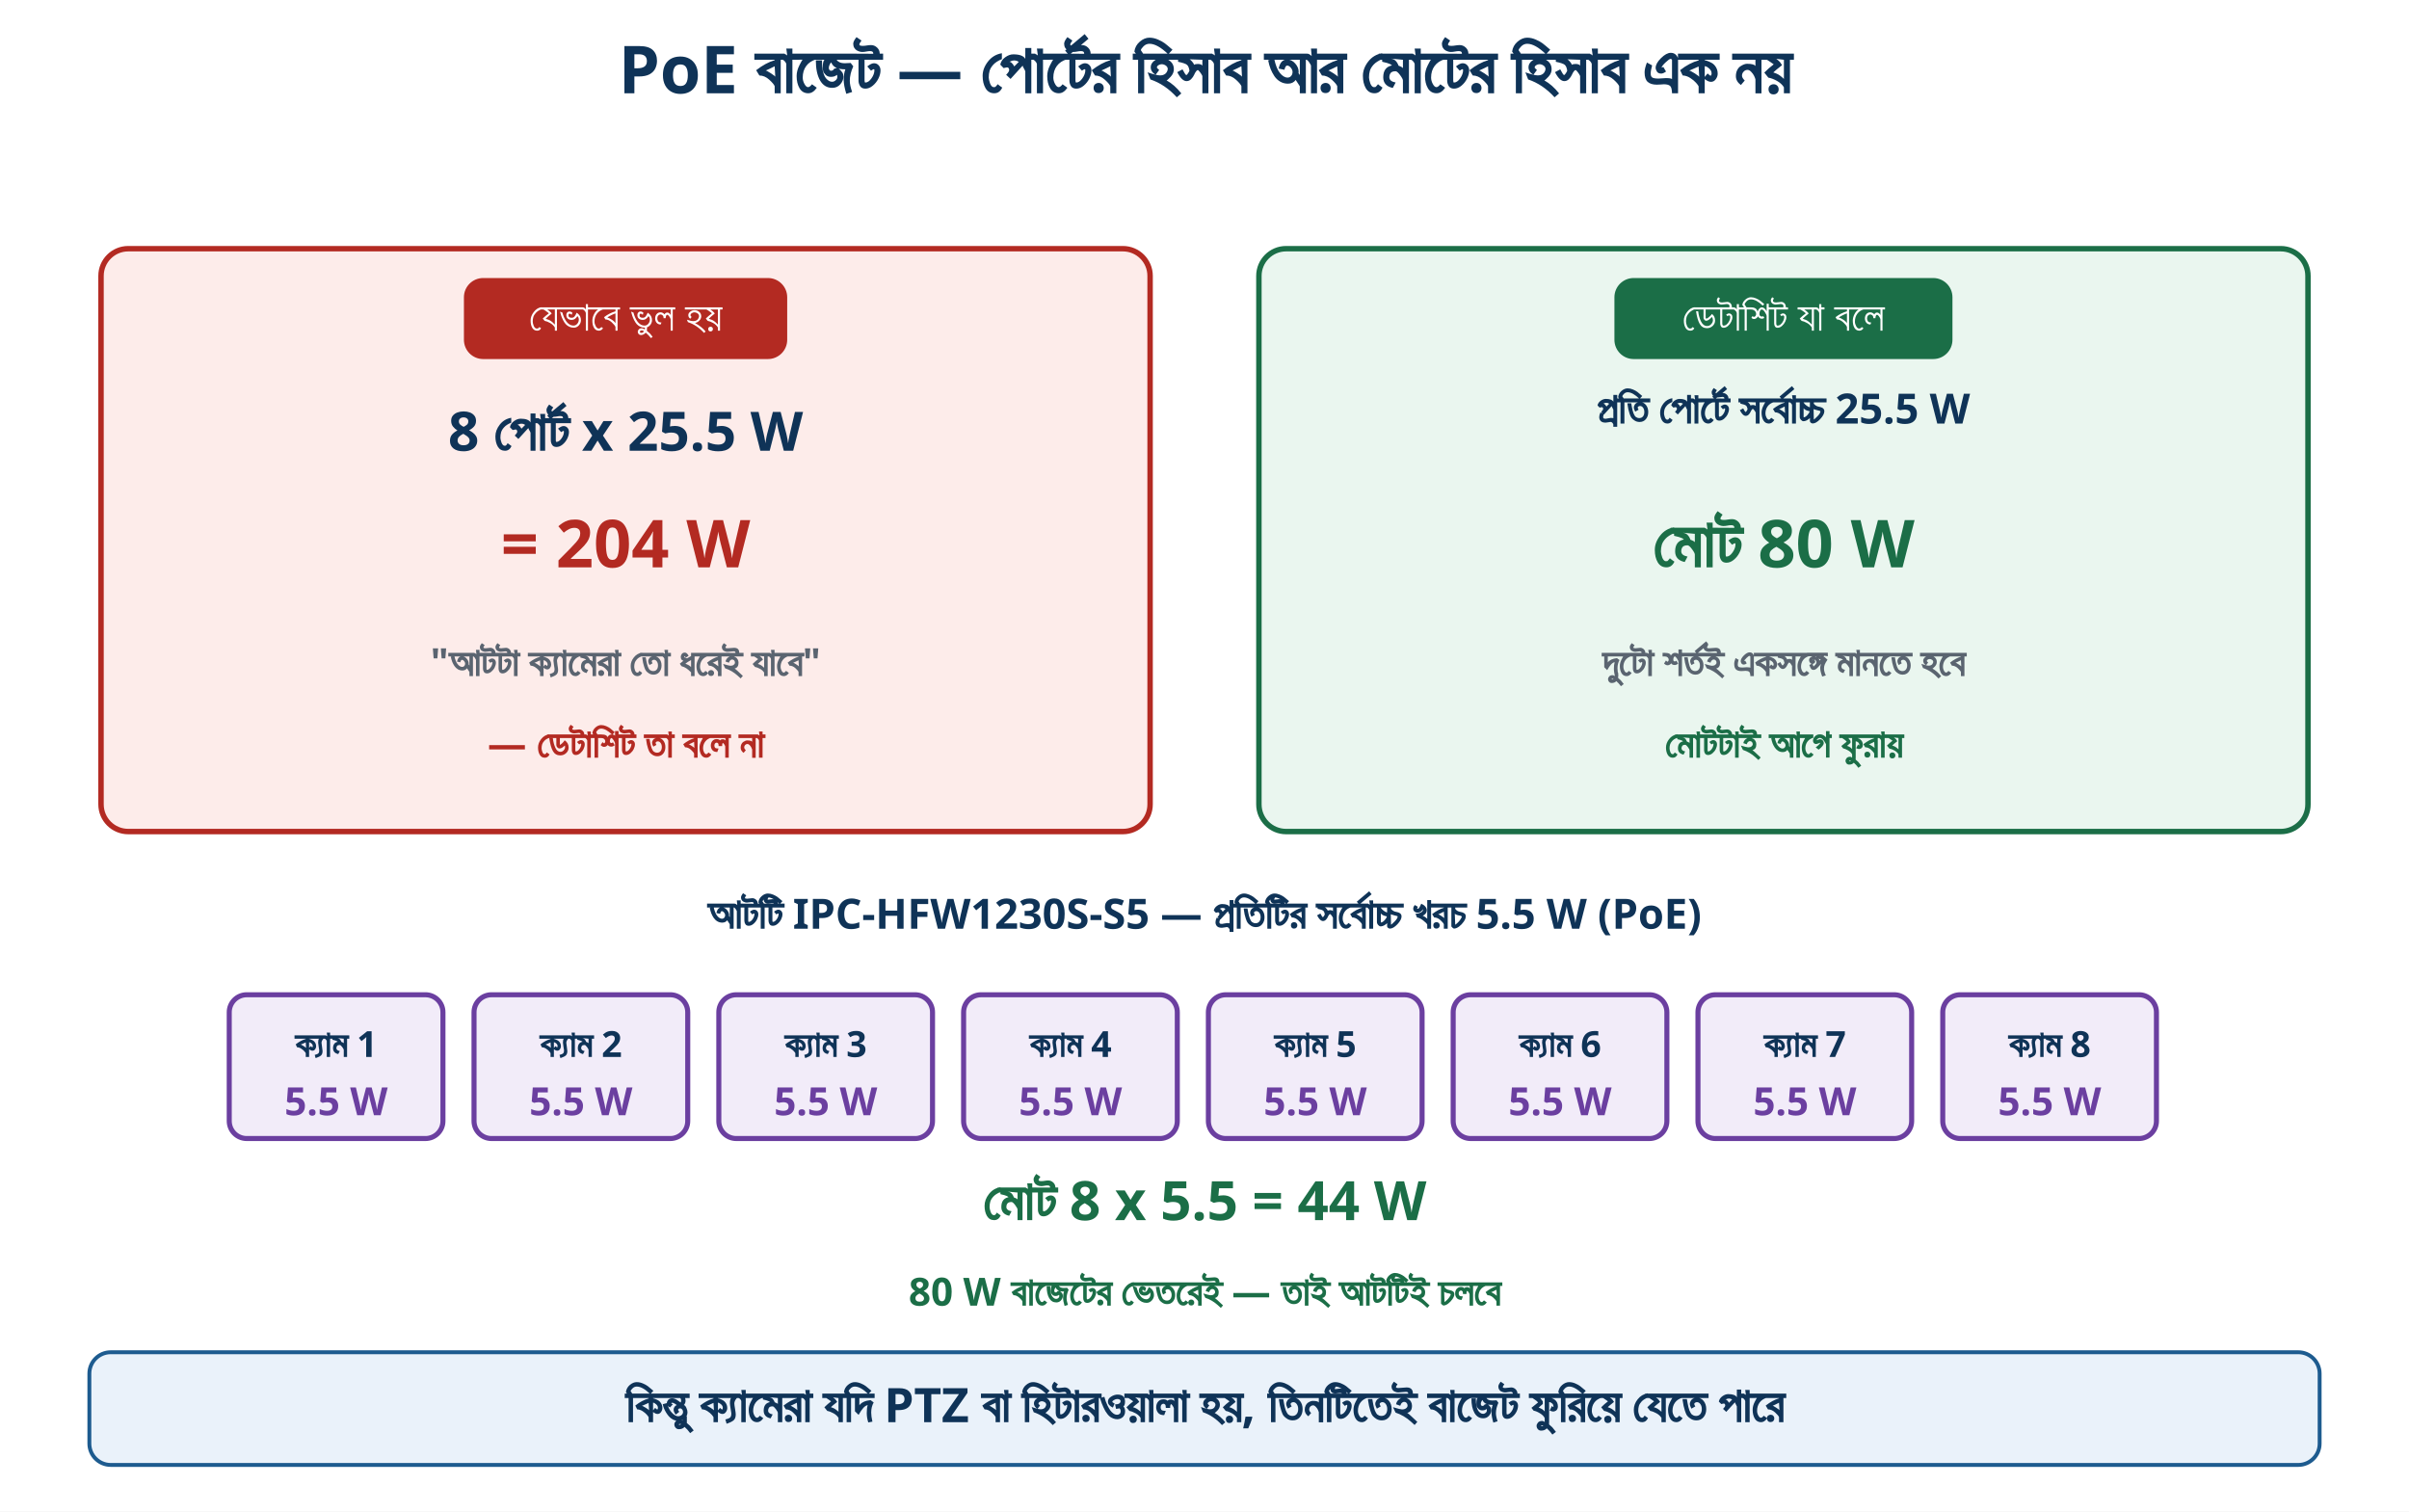
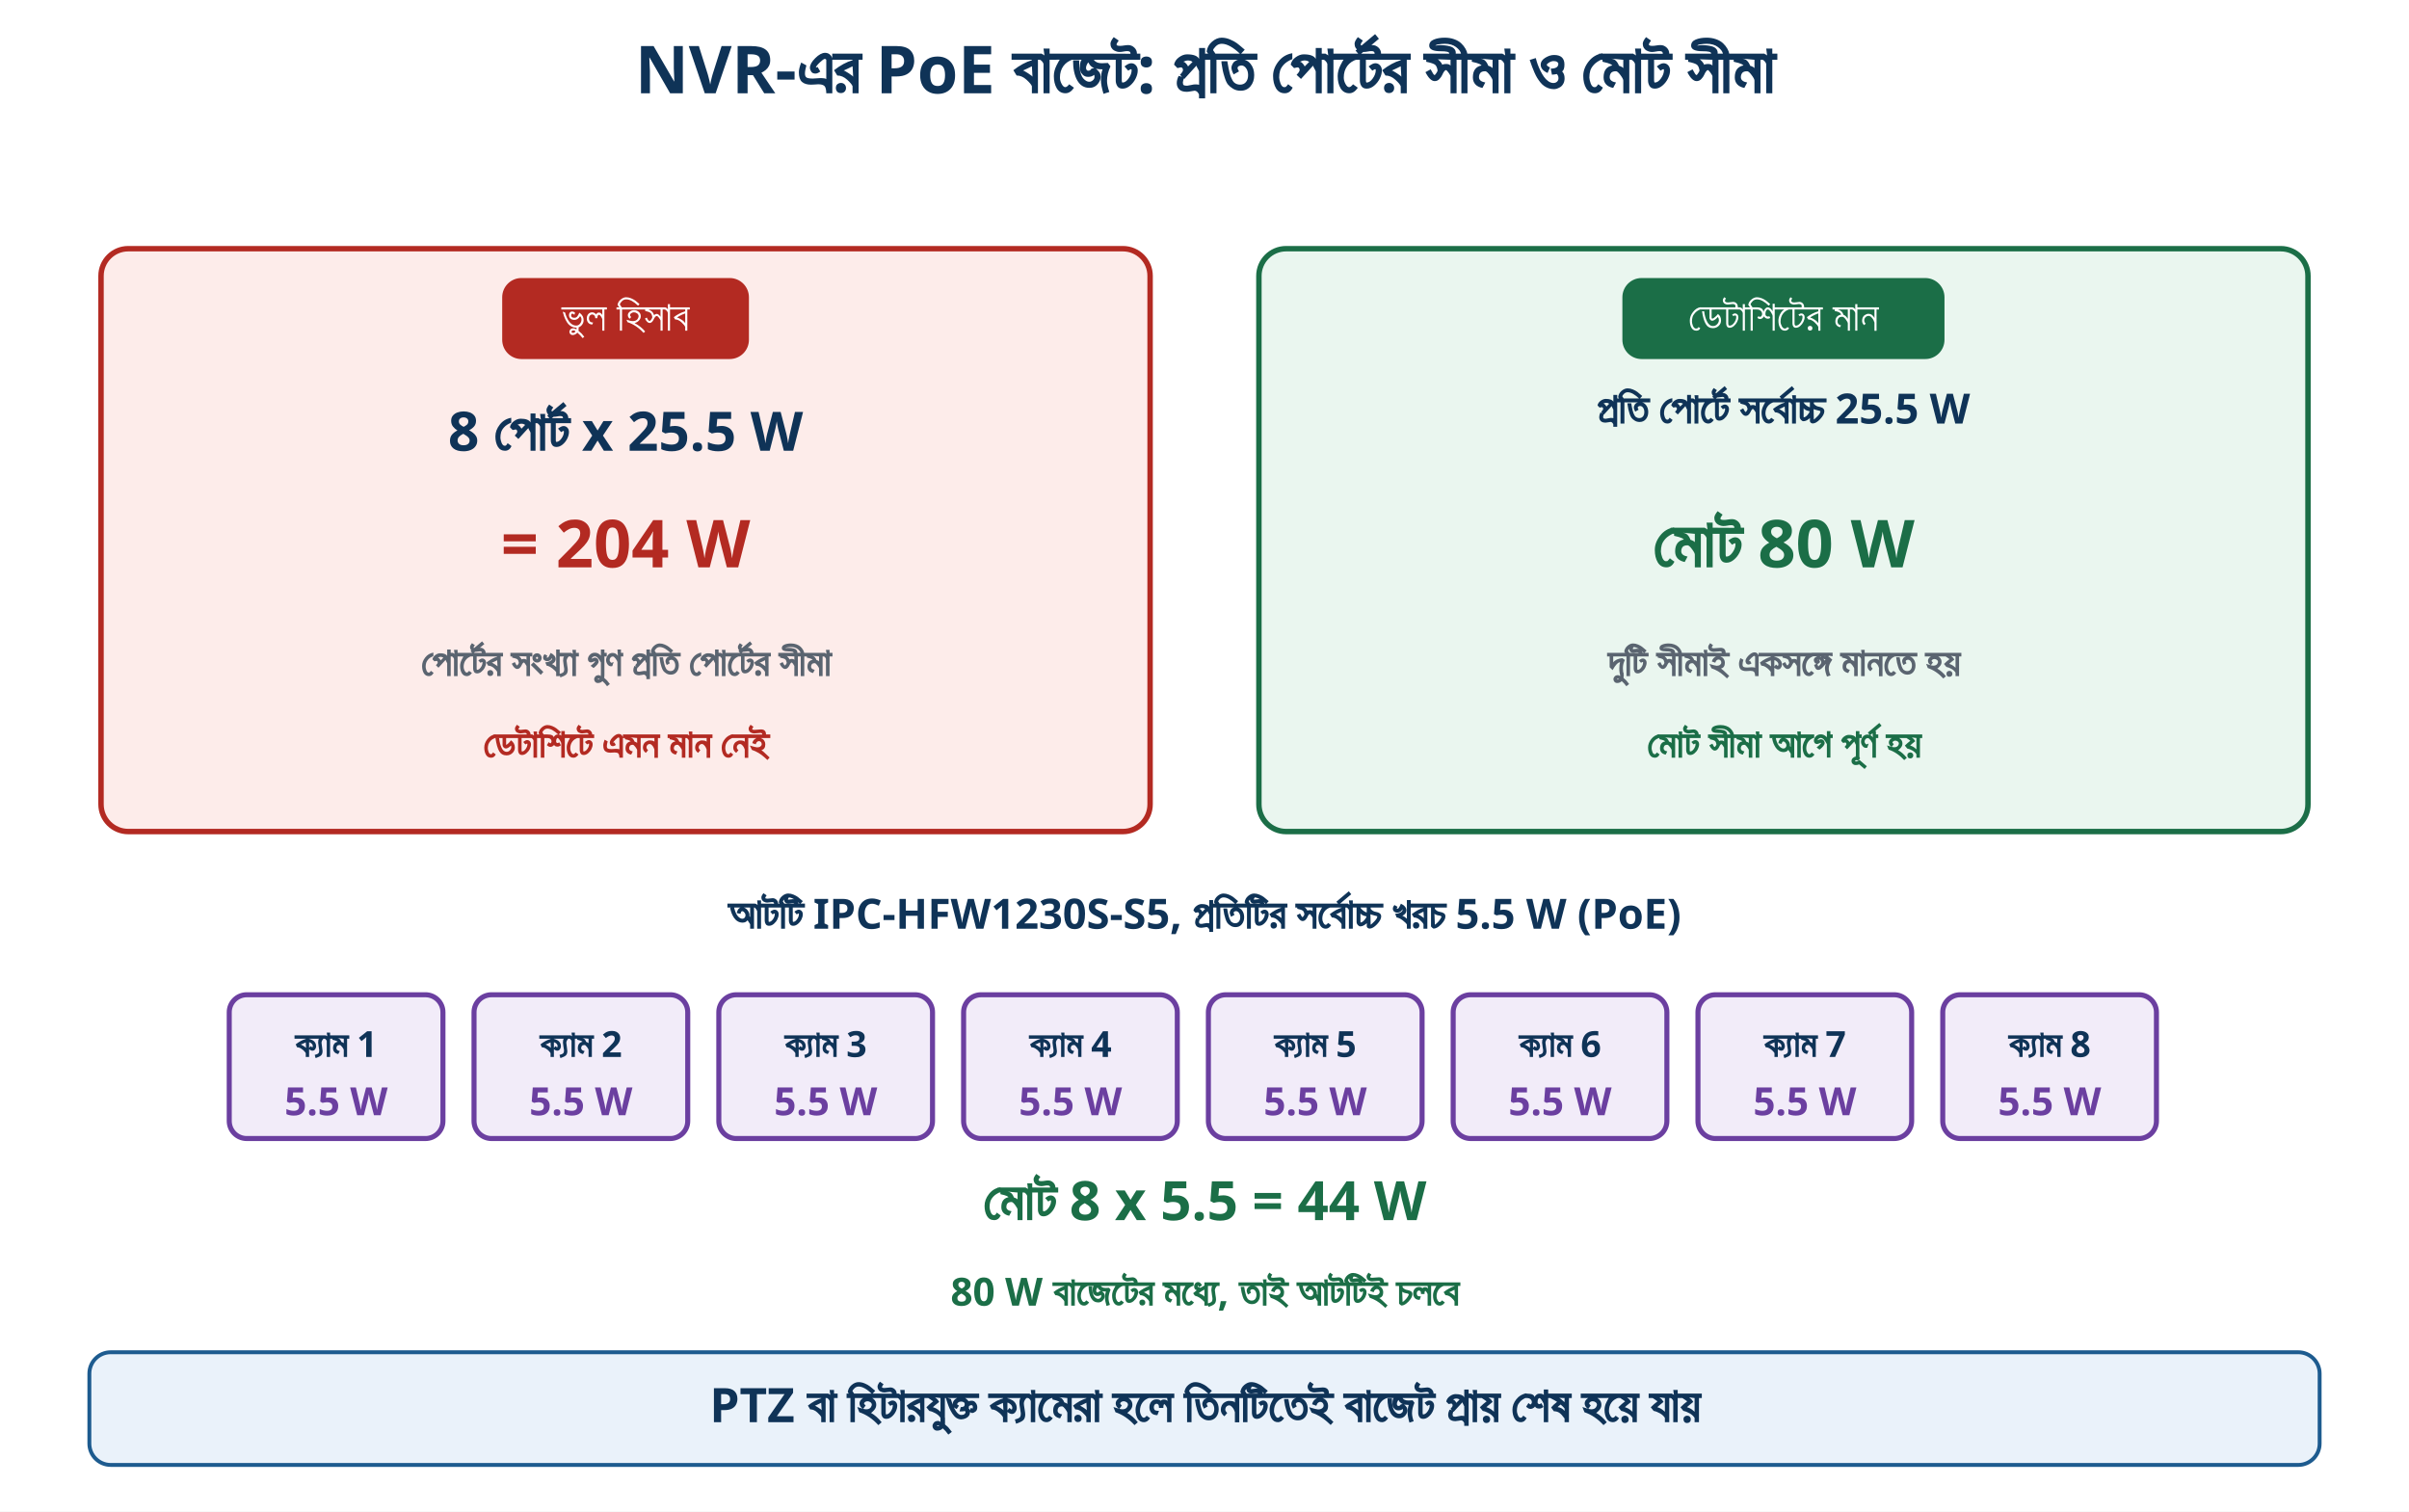
<svg xmlns="http://www.w3.org/2000/svg" width="1240" height="778" viewBox="0 0 1240 778">
  <rect width="1240" height="778" fill="#FFFFFF" />
-   <text x="620.0" y="48.0" font-family="Kalpurush" font-size="34" font-weight="700" fill="#0F3357" text-anchor="middle">PoE বাজেট — পোর্টের হিসাব আর মোটের হিসাব এক নয়</text>
+   <text x="620.0" y="48.0" font-family="Kalpurush" font-size="34" font-weight="700" fill="#0F3357" text-anchor="middle">NVR-এর PoE বাজেট: প্রতি পোর্টের সীমা ও মোট সীমা</text>
  <rect x="52.0" y="128.0" width="540.0" height="300.0" rx="14" fill="#FDECEA" stroke="#B32A22" stroke-width="2.8" />
-   <rect x="239.7" y="144.0" width="164.6" height="39.9" rx="9" fill="#B32A22" stroke="#B32A22" stroke-width="1.8" />
-   <text x="322.0" y="170.2" font-family="Kalpurush" font-size="21.5" font-weight="600" fill="#FFFFFF" text-anchor="middle">যেভাবে ভুল হয়</text>
+   <rect x="259.4" y="144.0" width="125.2" height="39.9" rx="9" fill="#B32A22" stroke="#B32A22" stroke-width="1.8" />
+   <text x="322.0" y="170.2" font-family="Kalpurush" font-size="21.5" font-weight="600" fill="#FFFFFF" text-anchor="middle">ভুল হিসাব</text>
  <text x="322.0" y="232.0" font-family="Kalpurush" font-size="28" font-weight="700" fill="#0F3357" text-anchor="middle">8 পোর্ট  x  25.5 W</text>
  <text x="322.0" y="292.0" font-family="Kalpurush" font-size="34" font-weight="700" fill="#B32A22" text-anchor="middle">=  204 W</text>
-   <text x="322.0" y="348.0" font-family="Kalpurush" font-size="20" font-weight="700" fill="#5A6470" text-anchor="middle">"আটটা ক্যামেরা তো ধরেই যাবে"</text>
-   <text x="322.0" y="390.0" font-family="Kalpurush" font-size="20" font-weight="700" fill="#B32A22" text-anchor="middle">— ডেটাশিট তা বলে না</text>
+   <text x="322.0" y="348.0" font-family="Kalpurush" font-size="20" font-weight="700" fill="#5A6470" text-anchor="middle">পোর্টের সংখ্যা গুণ প্রতি পোর্টের সীমা</text>
+   <text x="322.0" y="390.0" font-family="Kalpurush" font-size="20" font-weight="700" fill="#B32A22" text-anchor="middle">ডেটাশিটে এমন মান নেই</text>
  <rect x="648.0" y="128.0" width="540.0" height="300.0" rx="14" fill="#EAF6EF" stroke="#1B6E47" stroke-width="2.8" />
-   <rect x="831.9" y="144.0" width="172.2" height="39.9" rx="9" fill="#1B6E47" stroke="#1B6E47" stroke-width="1.8" />
-   <text x="918.0" y="170.2" font-family="Kalpurush" font-size="21.5" font-weight="600" fill="#FFFFFF" text-anchor="middle">ডেটাশিট যা বলে</text>
+   <rect x="836.0" y="144.0" width="164.0" height="39.9" rx="9" fill="#1B6E47" stroke="#1B6E47" stroke-width="1.8" />
+   <text x="918.0" y="170.2" font-family="Kalpurush" font-size="21.5" font-weight="600" fill="#FFFFFF" text-anchor="middle">ডেটাশিটের মান</text>
  <text x="918.0" y="218.0" font-family="Kalpurush" font-size="21.5" font-weight="700" fill="#0F3357" text-anchor="middle">প্রতি পোর্টে সর্বোচ্চ  25.5 W</text>
  <text x="918.0" y="292.0" font-family="Kalpurush" font-size="34" font-weight="700" fill="#1B6E47" text-anchor="middle">মোট  80 W</text>
-   <text x="918.0" y="348.0" font-family="Kalpurush" font-size="20" font-weight="700" fill="#5A6470" text-anchor="middle">দুটো শর্তই একসঙ্গে মানতে হবে</text>
-   <text x="918.0" y="390.0" font-family="Kalpurush" font-size="20" font-weight="700" fill="#1B6E47" text-anchor="middle">মোটটাই আগে ফুরায়</text>
-   <text x="620.0" y="478.0" font-family="Kalpurush" font-size="21.5" font-weight="700" fill="#0F3357" text-anchor="middle">আটটি IPC-HFW1230S-S5 — প্রতিটির সর্বোচ্চ খরচ 5.5 W (PoE)</text>
+   <text x="918.0" y="348.0" font-family="Kalpurush" font-size="20" font-weight="700" fill="#5A6470" text-anchor="middle">দুটি সীমাই একসঙ্গে মানতে হয়</text>
+   <text x="918.0" y="390.0" font-family="Kalpurush" font-size="20" font-weight="700" fill="#1B6E47" text-anchor="middle">মোট সীমা আগে পূর্ণ হয়</text>
+   <text x="620.0" y="478.0" font-family="Kalpurush" font-size="21.5" font-weight="700" fill="#0F3357" text-anchor="middle">আটটি IPC-HFW1230S-S5, প্রতিটির সর্বোচ্চ খরচ 5.5 W (PoE)</text>
  <rect x="118.0" y="512.0" width="110.0" height="74.0" rx="9" fill="#F2ECF9" stroke="#6B3FA0" stroke-width="2.6" />
  <text x="173.0" y="544.0" font-family="Kalpurush" font-size="18.5" font-weight="700" fill="#0F3357" text-anchor="middle">ক্যাম 1</text>
  <text x="173.0" y="574.0" font-family="Kalpurush" font-size="20" font-weight="700" fill="#6B3FA0" text-anchor="middle">5.5 W</text>
  <rect x="244.0" y="512.0" width="110.0" height="74.0" rx="9" fill="#F2ECF9" stroke="#6B3FA0" stroke-width="2.6" />
  <text x="299.0" y="544.0" font-family="Kalpurush" font-size="18.5" font-weight="700" fill="#0F3357" text-anchor="middle">ক্যাম 2</text>
  <text x="299.0" y="574.0" font-family="Kalpurush" font-size="20" font-weight="700" fill="#6B3FA0" text-anchor="middle">5.5 W</text>
  <rect x="370.0" y="512.0" width="110.0" height="74.0" rx="9" fill="#F2ECF9" stroke="#6B3FA0" stroke-width="2.6" />
  <text x="425.0" y="544.0" font-family="Kalpurush" font-size="18.5" font-weight="700" fill="#0F3357" text-anchor="middle">ক্যাম 3</text>
  <text x="425.0" y="574.0" font-family="Kalpurush" font-size="20" font-weight="700" fill="#6B3FA0" text-anchor="middle">5.5 W</text>
  <rect x="496.0" y="512.0" width="110.0" height="74.0" rx="9" fill="#F2ECF9" stroke="#6B3FA0" stroke-width="2.6" />
  <text x="551.0" y="544.0" font-family="Kalpurush" font-size="18.5" font-weight="700" fill="#0F3357" text-anchor="middle">ক্যাম 4</text>
  <text x="551.0" y="574.0" font-family="Kalpurush" font-size="20" font-weight="700" fill="#6B3FA0" text-anchor="middle">5.5 W</text>
  <rect x="622.0" y="512.0" width="110.0" height="74.0" rx="9" fill="#F2ECF9" stroke="#6B3FA0" stroke-width="2.6" />
  <text x="677.0" y="544.0" font-family="Kalpurush" font-size="18.5" font-weight="700" fill="#0F3357" text-anchor="middle">ক্যাম 5</text>
  <text x="677.0" y="574.0" font-family="Kalpurush" font-size="20" font-weight="700" fill="#6B3FA0" text-anchor="middle">5.5 W</text>
  <rect x="748.0" y="512.0" width="110.0" height="74.0" rx="9" fill="#F2ECF9" stroke="#6B3FA0" stroke-width="2.6" />
  <text x="803.0" y="544.0" font-family="Kalpurush" font-size="18.5" font-weight="700" fill="#0F3357" text-anchor="middle">ক্যাম 6</text>
  <text x="803.0" y="574.0" font-family="Kalpurush" font-size="20" font-weight="700" fill="#6B3FA0" text-anchor="middle">5.5 W</text>
  <rect x="874.0" y="512.0" width="110.0" height="74.0" rx="9" fill="#F2ECF9" stroke="#6B3FA0" stroke-width="2.6" />
  <text x="929.0" y="544.0" font-family="Kalpurush" font-size="18.5" font-weight="700" fill="#0F3357" text-anchor="middle">ক্যাম 7</text>
  <text x="929.0" y="574.0" font-family="Kalpurush" font-size="20" font-weight="700" fill="#6B3FA0" text-anchor="middle">5.5 W</text>
  <rect x="1000.0" y="512.0" width="110.0" height="74.0" rx="9" fill="#F2ECF9" stroke="#6B3FA0" stroke-width="2.6" />
  <text x="1055.0" y="544.0" font-family="Kalpurush" font-size="18.5" font-weight="700" fill="#0F3357" text-anchor="middle">ক্যাম 8</text>
  <text x="1055.0" y="574.0" font-family="Kalpurush" font-size="20" font-weight="700" fill="#6B3FA0" text-anchor="middle">5.5 W</text>
  <text x="620.0" y="628.0" font-family="Kalpurush" font-size="28" font-weight="700" fill="#1B6E47" text-anchor="middle">মোট  8  x  5.5  =  44 W</text>
-   <text x="620.0" y="672.0" font-family="Kalpurush" font-size="20" font-weight="700" fill="#1B6E47" text-anchor="middle">80 W বাজেটের ভেতরেই — তাই আটটিই চলবে</text>
+   <text x="620.0" y="672.0" font-family="Kalpurush" font-size="20" font-weight="700" fill="#1B6E47" text-anchor="middle">80 W বাজেটের মধ্যে, তাই আটটিই চলবে</text>
  <rect x="46.0" y="696.0" width="1148.0" height="58.0" rx="11" fill="#EAF2FA" stroke="#1D5B8F" stroke-width="2" />
-   <text x="620.0" y="732.0" font-family="Kalpurush" font-size="24.5" font-weight="700" fill="#0F3357" text-anchor="middle">কিন্তু ক্যামেরা যদি PTZ বা হিটারওয়ালা হয়, তিনটিতেই বাজেট ফুরিয়ে যেতে পারে</text>
+   <text x="620.0" y="732.0" font-family="Kalpurush" font-size="24.5" font-weight="700" fill="#0F3357" text-anchor="middle">PTZ বা হিটারযুক্ত ক্যামেরা হলে তিনটিতেই বাজেট প্রায় শেষ হয়ে যায়</text>
</svg>
